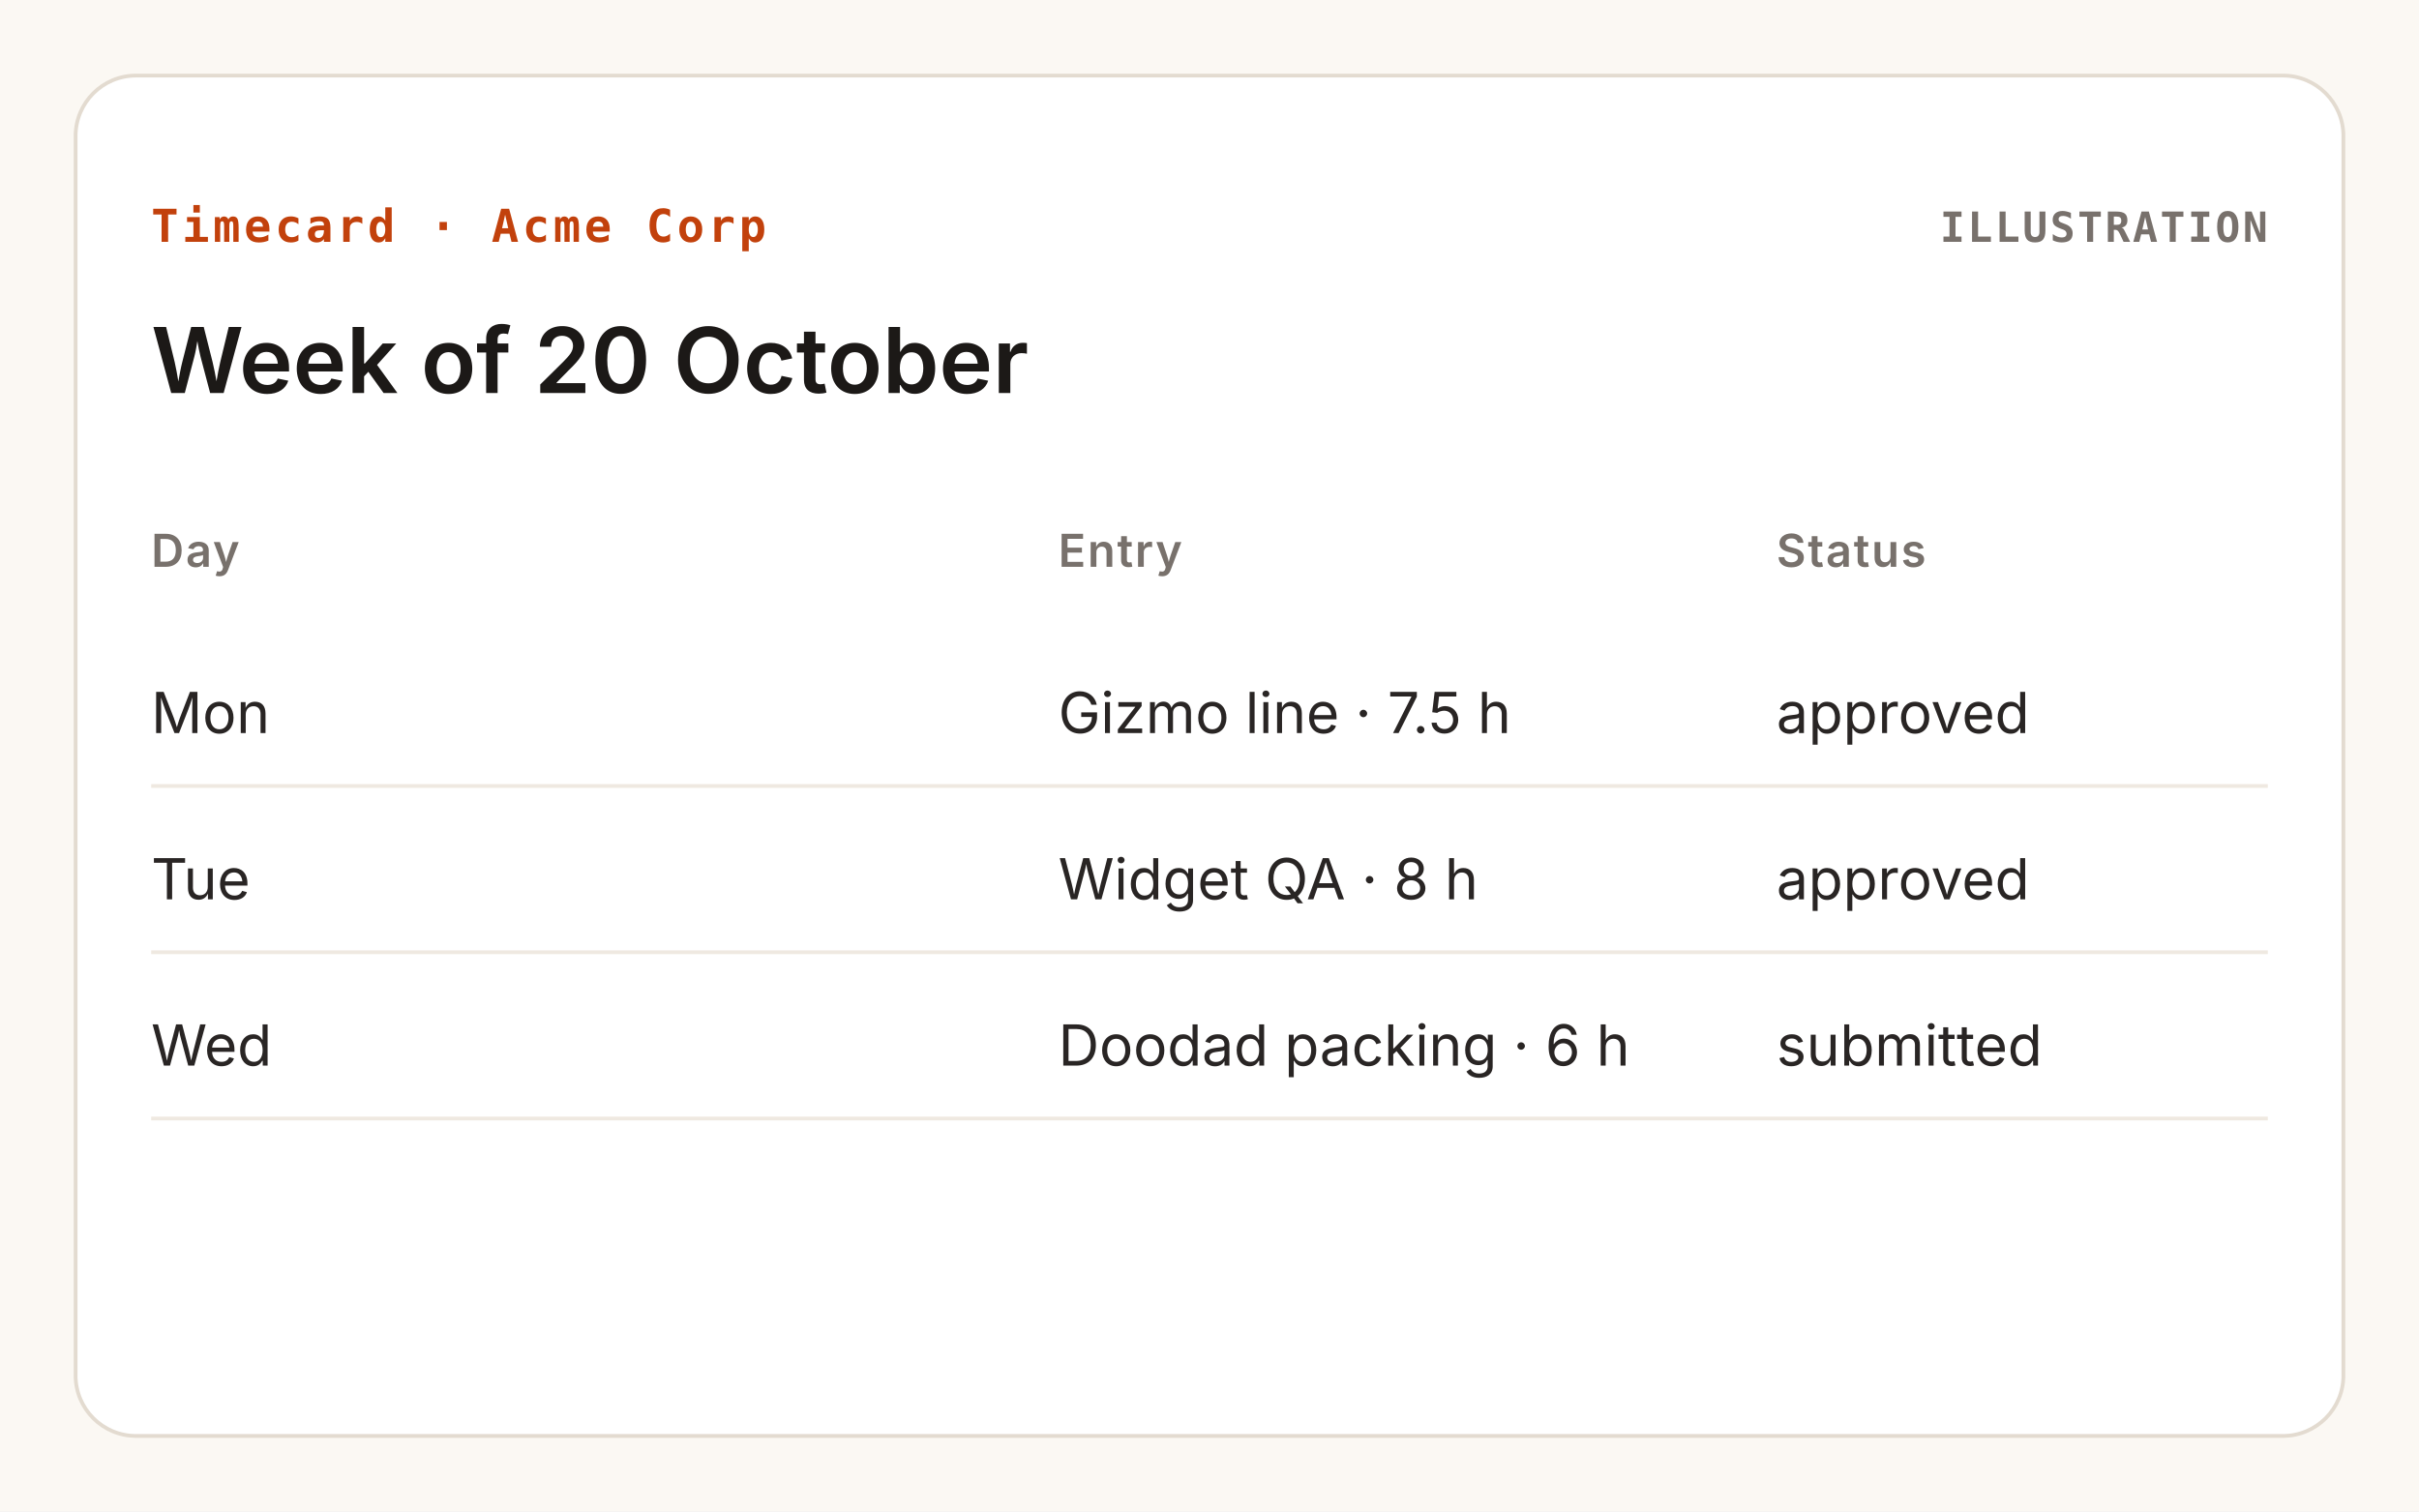
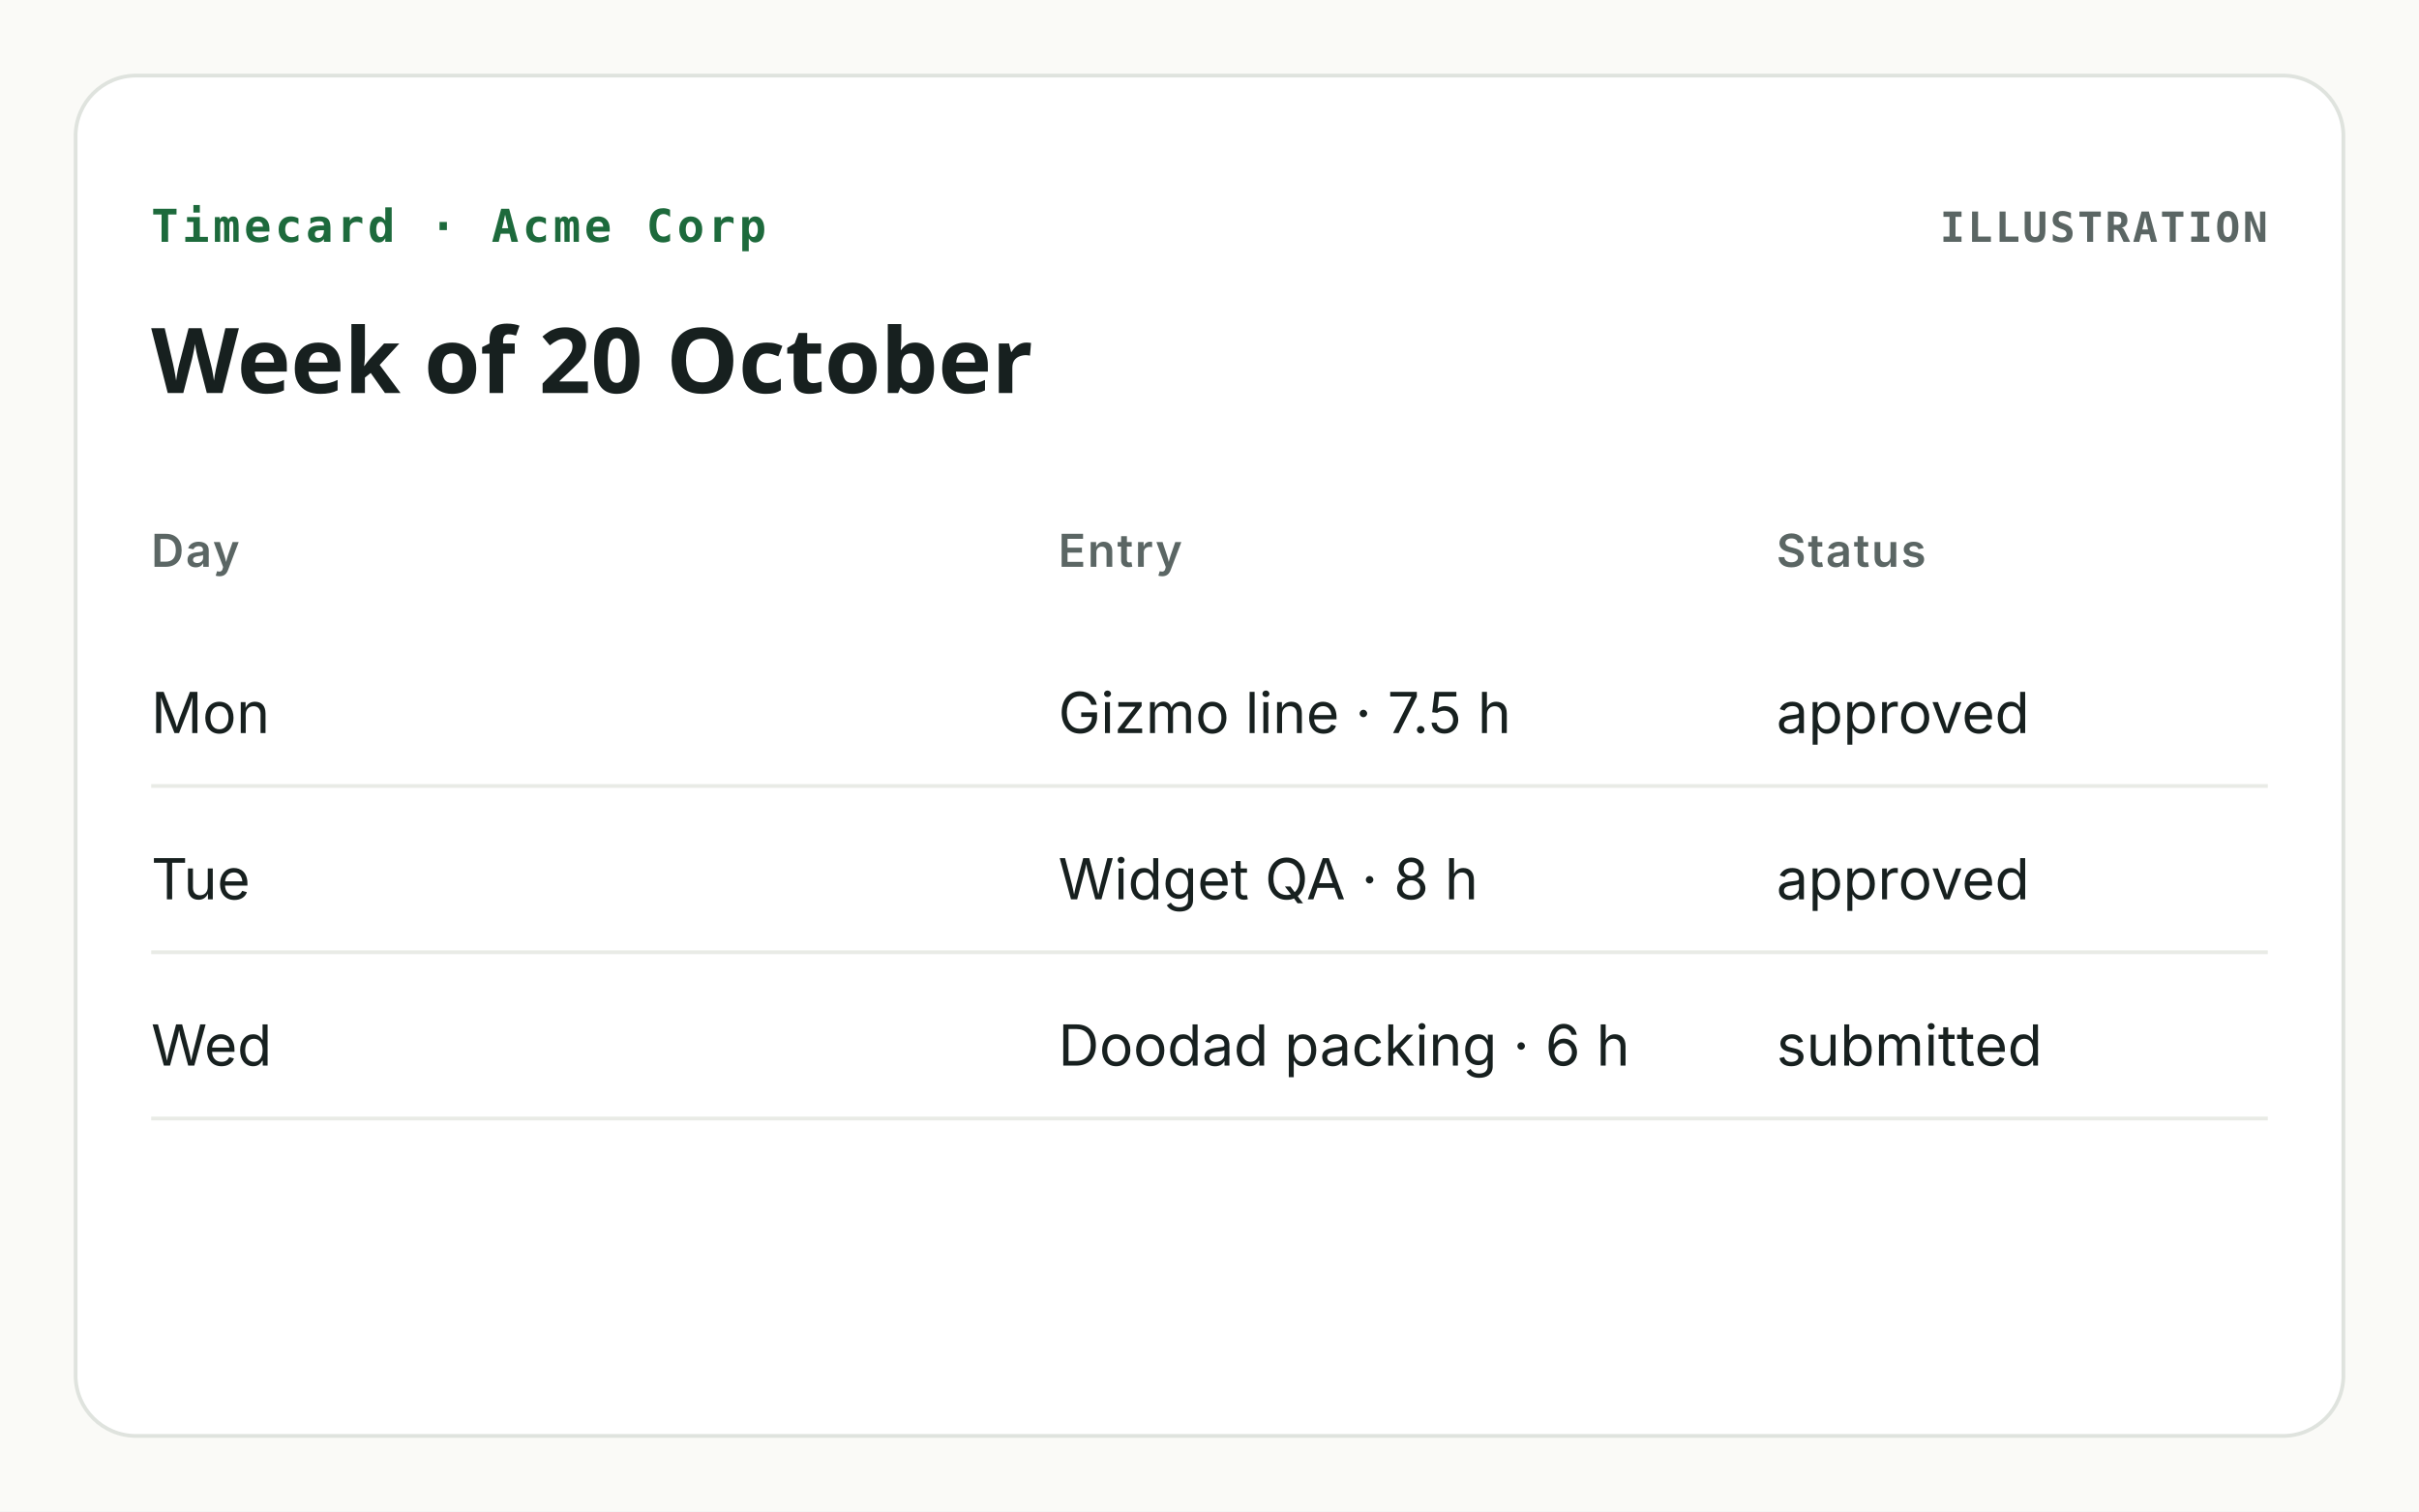
<svg xmlns="http://www.w3.org/2000/svg" viewBox="0 0 640 400" width="640" height="400" role="img" aria-labelledby="title-timesheets">
  <style>
-     .bg { fill: #fbf8f3; }
-     .card { fill: #ffffff; stroke: #e3dbd0; }
-     .kicker { font: 600 12px/1 ui-monospace, "JetBrains Mono", monospace; fill: #c2410c; letter-spacing: 0.08em; text-transform: uppercase; }
-     .title { font: 600 24px/1 Avenir, Inter, system-ui, sans-serif; fill: #1c1917; }
-     .head { font: 600 12px/1 Avenir, Inter, system-ui, sans-serif; fill: #78716c; letter-spacing: 0.04em; text-transform: uppercase; }
-     .cell { font: 400 15px/1 Avenir, Inter, system-ui, sans-serif; fill: #292524; }
-     .rule { stroke: #efe9e1; }
-     .badge { font: 600 11px/1 ui-monospace, "JetBrains Mono", monospace; fill: #78716c; letter-spacing: 0.06em; }
+     .bg { fill: #fafaf7; }
+     .card { fill: #ffffff; stroke: #dfe3de; }
+     .kicker { font: 600 12px/1 ui-monospace, "JetBrains Mono", monospace; fill: #1d6a3c; letter-spacing: 0.08em; text-transform: uppercase; }
+     .title { font: 700 24px/1 Gabarito, "Avenir Next", "Segoe UI", sans-serif; fill: #17201f; }
+     .head { font: 600 12px/1 Inter, -apple-system, "Segoe UI", Roboto, sans-serif; fill: #5b6664; letter-spacing: 0.04em; text-transform: uppercase; }
+     .cell { font: 400 15px/1 Inter, -apple-system, "Segoe UI", Roboto, sans-serif; fill: #17201f; }
+     .rule { stroke: #e9ebe6; }
+     .badge { font: 600 11px/1 ui-monospace, "JetBrains Mono", monospace; fill: #5b6664; letter-spacing: 0.06em; }
  </style>
  <rect class="bg" width="640" height="400" />
  <rect class="card" x="20" y="20" width="600" height="360" rx="16" />
  <text x="40" y="64" class="kicker">Timecard · Acme Corp</text>
  <text x="40" y="104" class="title">Week of 20 October</text>
  <text x="600" y="64" text-anchor="end" class="badge">ILLUSTRATION</text>
  <g>
    <text x="40" y="150" class="head">Day</text>
    <text x="280" y="150" class="head">Entry</text>
    <text x="470" y="150" class="head">Status</text>
    <line x1="40" x2="600" y1="208" y2="208" class="rule" />
    <text x="40" y="194" class="cell">Mon</text>
    <text x="280" y="194" class="cell">Gizmo line · 7.5 h</text>
    <text x="470" y="194" class="cell">approved</text>
    <line x1="40" x2="600" y1="252" y2="252" class="rule" />
    <text x="40" y="238" class="cell">Tue</text>
    <text x="280" y="238" class="cell">Widget QA · 8 h</text>
    <text x="470" y="238" class="cell">approved</text>
    <line x1="40" x2="600" y1="296" y2="296" class="rule" />
    <text x="40" y="282" class="cell">Wed</text>
    <text x="280" y="282" class="cell">Doodad packing · 6 h</text>
    <text x="470" y="282" class="cell">submitted</text>
  </g>
</svg>
